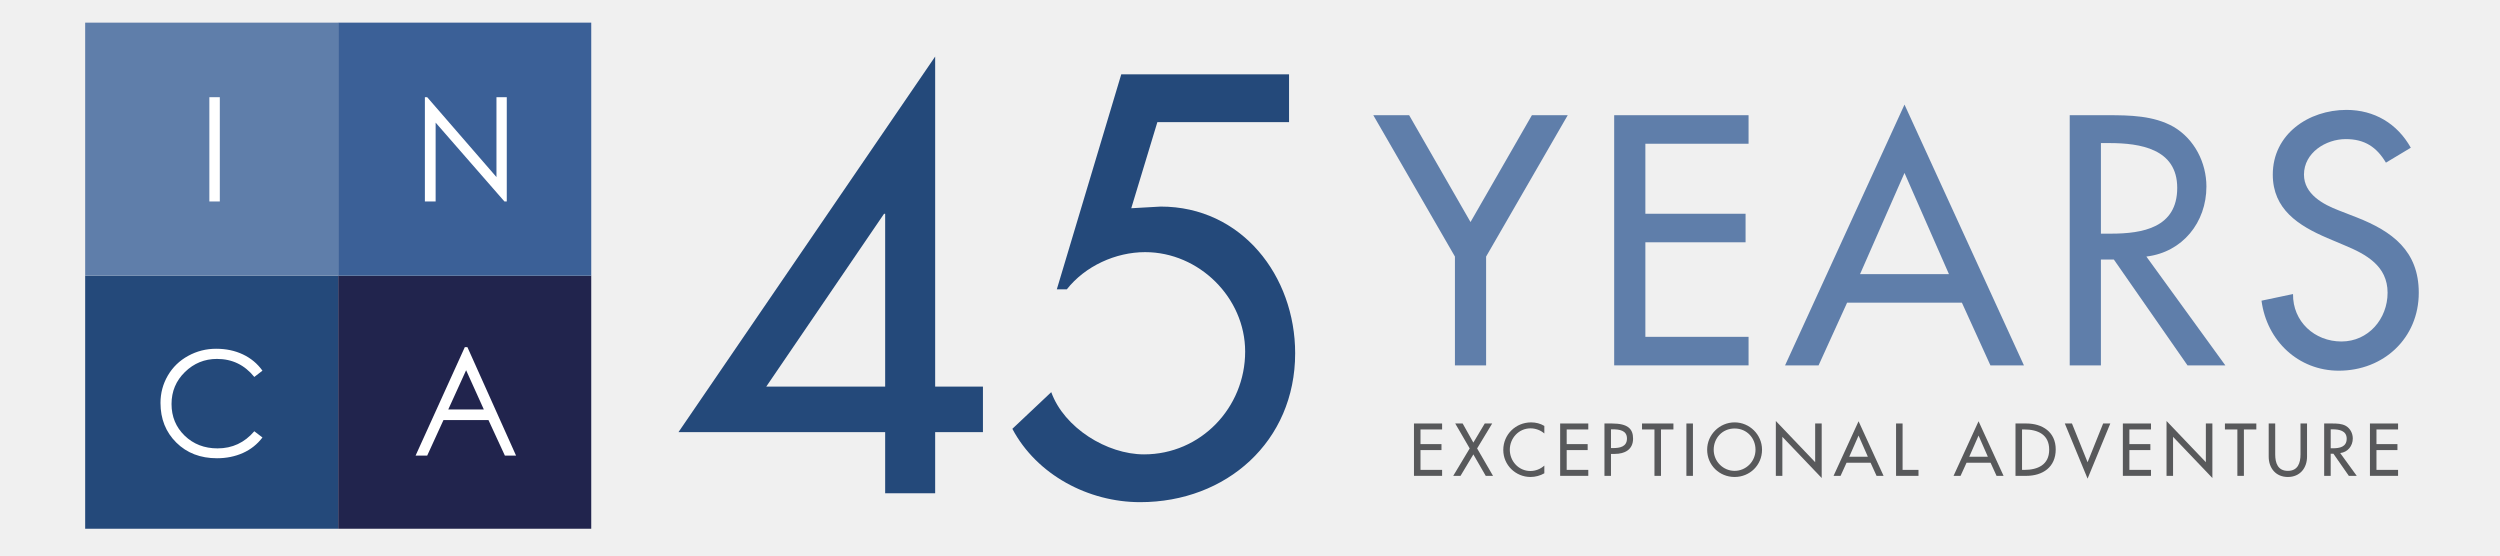
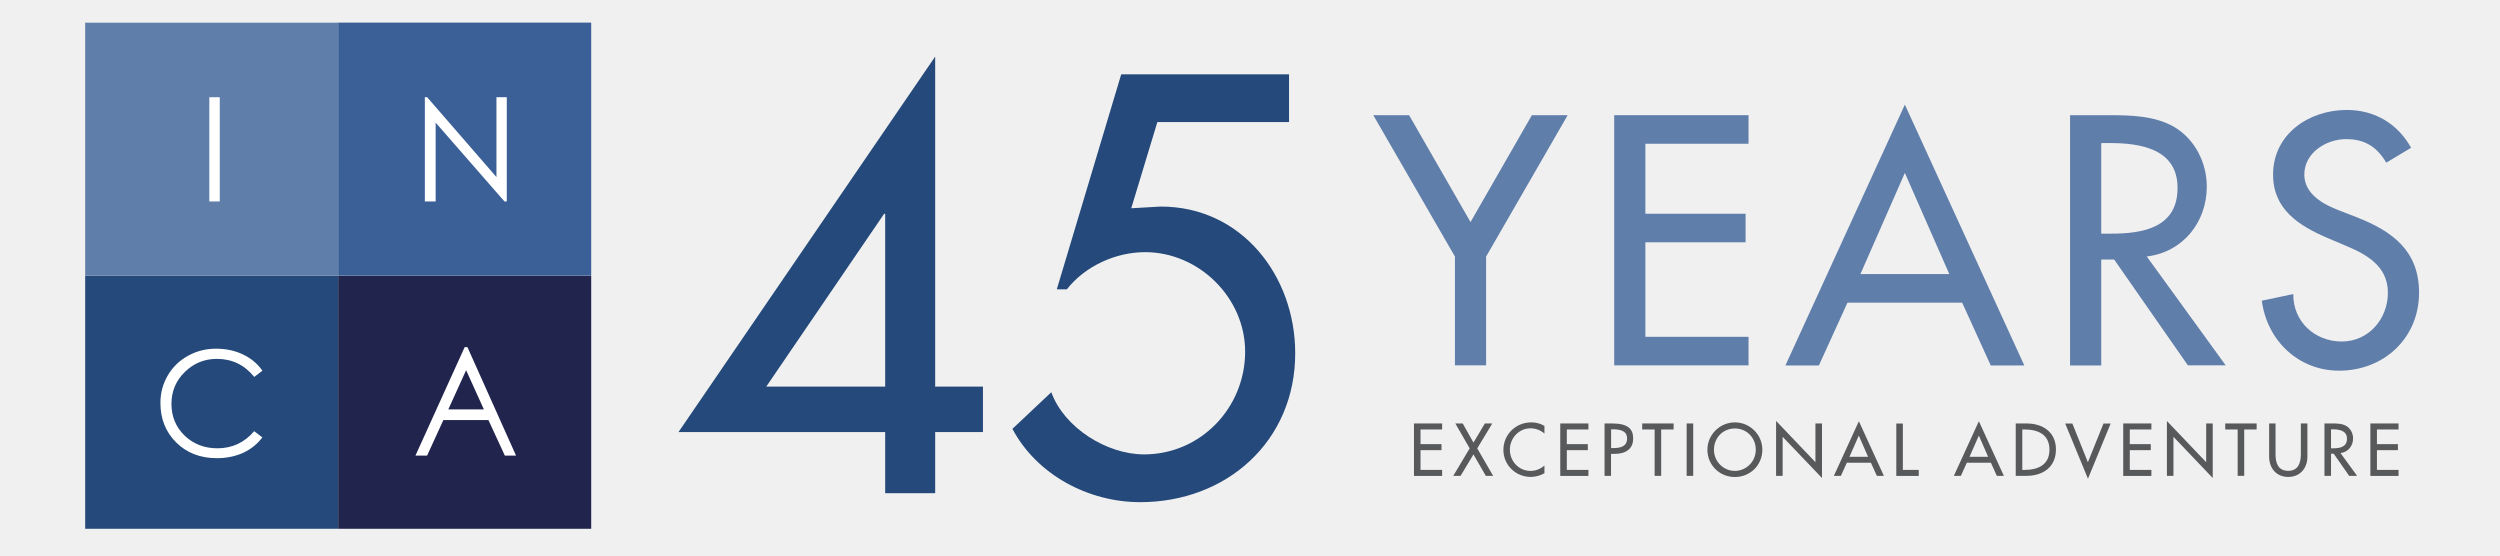
- <svg xmlns="http://www.w3.org/2000/svg" xmlns:xlink="http://www.w3.org/1999/xlink" version="1.1" id="Layer_1" x="0px" y="0px" width="324px" height="72px" viewBox="0 0 324 72" enable-background="new 0 0 324 72" xml:space="preserve">
-   <rect x="11.038" y="35.728" fill="#24497A" width="32.793" height="32.797" />
-   <rect x="43.831" y="35.728" fill="#21244D" width="32.794" height="32.797" />
-   <rect x="11.039" y="2.935" fill="#5F7EAA" width="32.793" height="32.791" />
-   <rect x="43.831" y="2.933" fill="#3B6097" width="32.794" height="32.795" />
-   <rect x="27.133" y="12.597" fill="#FFFFFF" width="1.354" height="13.514" />
-   <g>
-     <defs>
-       <rect id="SVGID_1_" width="324" height="72" />
-     </defs>
-     <clipPath id="SVGID_2_">
-       <use xlink:href="#SVGID_1_" overflow="visible" />
-     </clipPath>
-     <path clip-path="url(#SVGID_2_)" fill="#FFFFFF" d="M34.014,48.039l-1.056,0.813c-1.254-1.553-2.866-2.336-4.836-2.336   c-1.608,0-2.991,0.564-4.151,1.693c-1.16,1.133-1.74,2.512-1.74,4.152c0,1.635,0.566,3.002,1.702,4.104   c1.135,1.095,2.56,1.646,4.264,1.646c1.908,0,3.495-0.74,4.761-2.221l1.056,0.807c-0.667,0.879-1.508,1.549-2.524,2.008   c-1.017,0.453-2.14,0.684-3.368,0.684c-2.145,0-3.904-0.676-5.271-2.029c-1.368-1.355-2.051-3.068-2.051-5.141   c0-1.277,0.318-2.461,0.95-3.547c0.634-1.084,1.512-1.936,2.635-2.551c1.122-0.615,2.331-0.922,3.623-0.922   c1.291,0,2.452,0.246,3.482,0.736C32.519,46.424,33.359,47.125,34.014,48.039" />
-     <path clip-path="url(#SVGID_2_)" fill="#FFFFFF" d="M60.577,44.99l6.305,14.059h-1.448l-2.127-4.605h-5.836l-2.107,4.605h-1.506   l6.381-14.059H60.577z M60.409,47.982l-2.314,5.084h4.609L60.409,47.982z" />
-     <polygon clip-path="url(#SVGID_2_)" fill="#FFFFFF" points="55.065,26.111 55.065,12.597 55.364,12.597 64.342,22.949    64.342,12.597 65.678,12.597 65.678,26.111 65.376,26.111 56.458,15.892 56.458,26.111  " />
-   </g>
-   <g>
-     <path fill="#5F7EAA" d="M177.98,14.931h4.644l7.955,13.846l7.955-13.846h4.644L192.6,33.249v14.104h-4.041V33.249L177.98,14.931z" />
-     <path fill="#5F7EAA" d="M209.198,14.931h17.415v3.698H213.24v9.073h12.986V31.4H213.24v12.254h13.373v3.698h-17.415V14.931z" />
-     <path fill="#5F7EAA" d="M239.385,39.226l-3.698,8.127h-4.343l15.479-33.797l15.479,33.797h-4.343l-3.698-8.127H239.385z    M246.823,22.413l-5.762,13.115h11.523L246.823,22.413z" />
-     <path fill="#5F7EAA" d="M288.403,47.353h-4.902l-9.546-13.717h-1.677v13.717h-4.042V14.931h4.902c2.881,0,5.977,0.043,8.557,1.505   c2.709,1.591,4.257,4.644,4.257,7.74c0,4.644-3.096,8.514-7.783,9.073L288.403,47.353z M272.278,30.282h1.29   c4.128,0,8.6-0.774,8.6-5.934c0-5.074-4.815-5.805-8.814-5.805h-1.075V30.282z" />
-     <path fill="#5F7EAA" d="M309.216,21.08c-1.204-2.021-2.752-3.053-5.203-3.053c-2.58,0-5.418,1.763-5.418,4.601   c0,2.537,2.494,3.87,4.515,4.644l2.322,0.903c4.601,1.806,8.041,4.343,8.041,9.761c0,5.891-4.559,10.105-10.363,10.105   c-5.246,0-9.33-3.87-10.019-9.073l4.085-0.86c-0.043,3.569,2.795,6.149,6.278,6.149c3.482,0,5.977-2.924,5.977-6.321   c0-3.483-2.795-4.988-5.59-6.149l-2.236-0.946c-3.698-1.591-7.052-3.698-7.052-8.213c0-5.246,4.644-8.385,9.546-8.385   c3.612,0,6.579,1.763,8.342,4.902L309.216,21.08z" />
-   </g>
-   <g>
-     <defs>
-       <rect id="SVGID_3_" width="324" height="72" />
-     </defs>
-     <clipPath id="SVGID_4_">
-       <use xlink:href="#SVGID_3_" overflow="visible" />
-     </clipPath>
-     <g clip-path="url(#SVGID_4_)">
-       <path fill="#24497A" d="M127.389,50.102v5.904h-6.192v7.921h-6.48v-7.921H87.93L121.197,7.33v42.771H127.389z M114.716,27.708    h-0.144L99.307,50.102h15.41V27.708z" />
-       <path fill="#24497A" d="M149.995,15.827l-3.384,11.161l3.816-0.216c10.513,0,17.426,9.001,17.426,19.01    c0,11.449-8.929,19.298-20.09,19.298c-6.697,0-13.393-3.528-16.562-9.505l5.041-4.753c1.656,4.608,7.201,8.065,12.025,8.065    c7.345,0,13.105-6.049,13.105-13.321c0-6.985-5.976-12.889-12.961-12.889c-3.816,0-7.777,1.8-10.153,4.824h-1.296l8.353-27.866    h21.746v6.192H149.995z" />
+ <svg xmlns="http://www.w3.org/2000/svg" version="1.1" x="0px" y="0px" viewBox="0 0 324 72" style="enable-background:new 0 0 324 72;" xml:space="preserve">
+   <style type="text/css">
+ 	.st0{fill:#24497A;}
+ 	.st1{fill:#21244D;}
+ 	.st2{fill:#5F7EAA;}
+ 	.st3{fill:#3B6097;}
+ 	.st4{fill:#FFFFFF;}
+ 	.st5{fill:#58595B;}
+ </style>
+   <g id="Layer_6">
+     <g>
+       <rect x="11.04" y="35.73" class="st0" width="32.79" height="32.8" />
+       <rect x="43.83" y="35.73" class="st1" width="32.79" height="32.8" />
+       <rect x="11.04" y="2.94" class="st2" width="32.79" height="32.79" />
+       <rect x="43.83" y="2.93" class="st3" width="32.79" height="32.79" />
+       <rect x="27.13" y="12.6" class="st4" width="1.35" height="13.51" />
+       <path class="st4" d="M34.01,48.04l-1.06,0.81c-1.25-1.55-2.87-2.34-4.84-2.34c-1.61,0-2.99,0.56-4.15,1.69    c-1.16,1.13-1.74,2.51-1.74,4.15c0,1.63,0.57,3,1.7,4.1c1.13,1.09,2.56,1.65,4.26,1.65c1.91,0,3.5-0.74,4.76-2.22l1.06,0.81    c-0.67,0.88-1.51,1.55-2.52,2.01c-1.02,0.45-2.14,0.68-3.37,0.68c-2.15,0-3.9-0.68-5.27-2.03c-1.37-1.36-2.05-3.07-2.05-5.14    c0-1.28,0.32-2.46,0.95-3.55c0.63-1.08,1.51-1.94,2.63-2.55c1.12-0.62,2.33-0.92,3.62-0.92c1.29,0,2.45,0.25,3.48,0.74    C32.52,46.42,33.36,47.12,34.01,48.04" />
+       <path class="st4" d="M60.58,44.99l6.3,14.06h-1.45l-2.13-4.61h-5.84l-2.11,4.61h-1.51l6.38-14.06H60.58z M60.41,47.98l-2.31,5.08    h4.61L60.41,47.98z" />
+       <polygon class="st4" points="55.06,26.11 55.06,12.6 55.36,12.6 64.34,22.95 64.34,12.6 65.68,12.6 65.68,26.11 65.38,26.11     56.46,15.89 56.46,26.11   " />
    </g>
  </g>
-   <g>
-     <path fill="#58595B" d="M183.251,54.884h3.646v0.774h-2.8v1.899h2.719v0.774h-2.719v2.565h2.8v0.774h-3.646V54.884z" />
-     <path fill="#58595B" d="M188.597,54.884h0.964l1.386,2.476l1.477-2.476h0.964l-1.954,3.232l2.062,3.556h-0.945l-1.603-2.782   l-1.665,2.782h-0.945l2.134-3.556L188.597,54.884z" />
-     <path fill="#58595B" d="M200.146,56.181c-0.486-0.433-1.152-0.667-1.792-0.667c-1.521,0-2.683,1.27-2.683,2.773   c0,1.485,1.152,2.755,2.665,2.755c0.666,0,1.306-0.252,1.81-0.702v0.999c-0.522,0.306-1.188,0.478-1.782,0.478   c-1.936,0-3.538-1.54-3.538-3.503c0-2.007,1.611-3.573,3.609-3.573c0.595,0,1.197,0.144,1.711,0.459V56.181z" />
-     <path fill="#58595B" d="M202.196,54.884h3.646v0.774h-2.8v1.899h2.719v0.774h-2.719v2.565h2.8v0.774h-3.646V54.884z" />
-     <path fill="#58595B" d="M208.783,61.672h-0.846v-6.788h0.972c2.089,0,2.737,0.721,2.737,1.963c0,1.432-1.09,1.98-2.377,1.98h-0.486   V61.672z M208.783,58.07h0.271c0.864,0,1.801-0.161,1.801-1.242c0-1.063-1.009-1.188-1.846-1.188h-0.226V58.07z" />
-     <path fill="#58595B" d="M215.264,61.672h-0.846v-6.014h-1.612v-0.774h4.069v0.774h-1.611V61.672z" />
-     <path fill="#58595B" d="M219.404,61.672h-0.847v-6.788h0.847V61.672z" />
-     <path fill="#58595B" d="M228.36,58.278c0,2.017-1.594,3.538-3.556,3.538c-1.963,0-3.557-1.521-3.557-3.538   c0-1.945,1.611-3.538,3.557-3.538C226.749,54.74,228.36,56.333,228.36,58.278z M227.514,58.278c0-1.495-1.116-2.746-2.709-2.746   c-1.594,0-2.71,1.251-2.71,2.746c0,1.548,1.242,2.745,2.71,2.745C226.271,61.023,227.514,59.826,227.514,58.278z" />
-     <path fill="#58595B" d="M230.149,54.56l5.096,5.339v-5.015h0.846v7.067l-5.096-5.339v5.06h-0.846V54.56z" />
-     <path fill="#58595B" d="M239.312,59.971l-0.774,1.701h-0.909l3.241-7.076l3.241,7.076h-0.909l-0.774-1.701H239.312z M240.869,56.45   l-1.206,2.746h2.412L240.869,56.45z" />
-     <path fill="#58595B" d="M246.574,60.897h2.062v0.774h-2.907v-6.788h0.846V60.897z" />
-     <path fill="#58595B" d="M254.863,59.971l-0.774,1.701h-0.909l3.241-7.076l3.241,7.076h-0.909l-0.774-1.701H254.863z M256.421,56.45   l-1.206,2.746h2.412L256.421,56.45z" />
-     <path fill="#58595B" d="M261.208,54.884h1.404c2.08,0,3.809,1.099,3.809,3.358c0,2.313-1.692,3.43-3.836,3.43h-1.377V54.884z    M262.055,60.897h0.297c1.729,0,3.223-0.648,3.223-2.619c0-1.981-1.494-2.62-3.223-2.62h-0.297V60.897z" />
-     <path fill="#58595B" d="M270.55,59.907l2.017-5.023h0.928l-2.944,7.148l-2.953-7.148h0.928L270.55,59.907z" />
-     <path fill="#58595B" d="M275.122,54.884h3.646v0.774h-2.8v1.899h2.719v0.774h-2.719v2.565h2.8v0.774h-3.646V54.884z" />
-     <path fill="#58595B" d="M280.783,54.56l5.096,5.339v-5.015h0.846v7.067l-5.096-5.339v5.06h-0.846V54.56z" />
-     <path fill="#58595B" d="M290.809,61.672h-0.846v-6.014h-1.612v-0.774h4.069v0.774h-1.611V61.672z" />
-     <path fill="#58595B" d="M294.867,54.884v4.006c0,1.107,0.334,2.134,1.639,2.134c1.306,0,1.639-1.026,1.639-2.134v-4.006h0.847   v4.294c0,1.495-0.928,2.639-2.485,2.639s-2.484-1.144-2.484-2.639v-4.294H294.867z" />
-     <path fill="#58595B" d="M305.435,61.672h-1.026L302.41,58.8h-0.352v2.872h-0.846v-6.788h1.026c0.603,0,1.251,0.009,1.791,0.315   c0.567,0.333,0.892,0.972,0.892,1.62c0,0.973-0.648,1.782-1.63,1.899L305.435,61.672z M302.059,58.098h0.271   c0.864,0,1.801-0.162,1.801-1.242c0-1.063-1.009-1.216-1.846-1.216h-0.226V58.098z" />
-     <path fill="#58595B" d="M307.144,54.884h3.646v0.774h-2.8v1.899h2.719v0.774h-2.719v2.565h2.8v0.774h-3.646V54.884z" />
+   <g id="Layer_1">
+     <g>
+       <path class="st2" d="M177.98,14.93h4.64l7.96,13.85l7.95-13.85h4.64L192.6,33.25v14.1h-4.04v-14.1L177.98,14.93z" />
+       <path class="st2" d="M209.2,14.93h17.41v3.7h-13.37v9.07h12.99v3.7h-12.99v12.25h13.37v3.7H209.2V14.93z" />
+       <path class="st2" d="M239.43,39.23l-3.7,8.13h-4.34l15.48-33.8l15.48,33.8H258l-3.7-8.13H239.43z M246.87,22.41l-5.76,13.11h11.52    L246.87,22.41z" />
+       <path class="st2" d="M288.45,47.35h-4.9L274,33.64h-1.68v13.72h-4.04V14.93h4.9c2.88,0,5.98,0.04,8.56,1.5    c2.71,1.59,4.26,4.64,4.26,7.74c0,4.64-3.1,8.51-7.78,9.07L288.45,47.35z M272.32,30.28h1.29c4.13,0,8.6-0.77,8.6-5.93    c0-5.07-4.82-5.81-8.81-5.81h-1.08V30.28z" />
+       <path class="st2" d="M309.26,21.08c-1.2-2.02-2.75-3.05-5.2-3.05c-2.58,0-5.42,1.76-5.42,4.6c0,2.54,2.49,3.87,4.51,4.64l2.32,0.9    c4.6,1.81,8.04,4.34,8.04,9.76c0,5.89-4.56,10.11-10.36,10.11c-5.25,0-9.33-3.87-10.02-9.07l4.08-0.86    c-0.04,3.57,2.79,6.15,6.28,6.15c3.48,0,5.98-2.92,5.98-6.32c0-3.48-2.79-4.99-5.59-6.15l-2.24-0.95c-3.7-1.59-7.05-3.7-7.05-8.21    c0-5.25,4.64-8.38,9.55-8.38c3.61,0,6.58,1.76,8.34,4.9L309.26,21.08z" />
+     </g>
+     <g>
+       <path class="st0" d="M127.39,50.1v5.9h-6.19v7.92h-6.48v-7.92H87.93L121.2,7.33V50.1H127.39z M114.72,27.71h-0.14L99.31,50.1    h15.41V27.71z" />
+       <path class="st0" d="M149.99,15.83l-3.38,11.16l3.82-0.22c10.51,0,17.43,9,17.43,19.01c0,11.45-8.93,19.3-20.09,19.3    c-6.7,0-13.39-3.53-16.56-9.5l5.04-4.75c1.66,4.61,7.2,8.06,12.02,8.06c7.34,0,13.1-6.05,13.1-13.32    c0-6.98-5.98-12.89-12.96-12.89c-3.82,0-7.78,1.8-10.15,4.82h-1.3l8.35-27.87h21.75v6.19H149.99z" />
+     </g>
+     <g>
+       <path class="st5" d="M183.25,54.88h3.65v0.78h-2.8v1.9h2.72v0.78h-2.72v2.56h2.8v0.78h-3.65V54.88z" />
+       <path class="st5" d="M188.61,54.88h0.96l1.39,2.48l1.48-2.48h0.96l-1.95,3.23l2.06,3.56h-0.95l-1.6-2.78l-1.67,2.78h-0.95    l2.13-3.56L188.61,54.88z" />
+       <path class="st5" d="M200.15,56.18c-0.49-0.43-1.15-0.67-1.79-0.67c-1.52,0-2.68,1.27-2.68,2.77c0,1.49,1.15,2.75,2.67,2.75    c0.67,0,1.31-0.25,1.81-0.7v1c-0.52,0.31-1.19,0.48-1.78,0.48c-1.94,0-3.54-1.54-3.54-3.5c0-2.01,1.61-3.57,3.61-3.57    c0.59,0,1.2,0.14,1.71,0.46V56.18z" />
+       <path class="st5" d="M202.21,54.88h3.65v0.78h-2.8v1.9h2.72v0.78h-2.72v2.56h2.8v0.78h-3.65V54.88z" />
+       <path class="st5" d="M208.8,61.67h-0.85v-6.79h0.97c2.09,0,2.74,0.72,2.74,1.96c0,1.43-1.09,1.98-2.38,1.98h-0.49V61.67z     M208.8,58.07h0.27c0.86,0,1.8-0.16,1.8-1.24c0-1.06-1.01-1.19-1.84-1.19h-0.23V58.07z" />
+       <path class="st5" d="M215.29,61.67h-0.85v-6.01h-1.61v-0.78h4.07v0.78h-1.61V61.67z" />
+       <path class="st5" d="M219.44,61.67h-0.85v-6.79h0.85V61.67z" />
+       <path class="st5" d="M228.4,58.28c0,2.02-1.59,3.54-3.56,3.54c-1.96,0-3.56-1.52-3.56-3.54c0-1.94,1.61-3.54,3.56-3.54    C226.79,54.74,228.4,56.33,228.4,58.28z M227.55,58.28c0-1.49-1.12-2.75-2.71-2.75c-1.59,0-2.71,1.25-2.71,2.75    c0,1.55,1.24,2.75,2.71,2.75C226.31,61.02,227.55,59.83,227.55,58.28z" />
+       <path class="st5" d="M230.19,54.56l5.09,5.34v-5.02h0.85v7.07l-5.1-5.34v5.06h-0.85V54.56z" />
+       <path class="st5" d="M239.35,59.97l-0.77,1.7h-0.91l3.24-7.08l3.24,7.08h-0.91l-0.77-1.7H239.35z M240.9,56.45l-1.21,2.75h2.41    L240.9,56.45z" />
+       <path class="st5" d="M246.61,60.9h2.06v0.78h-2.91v-6.79h0.85V60.9z" />
+       <path class="st5" d="M254.9,59.97l-0.77,1.7h-0.91l3.24-7.08l3.24,7.08h-0.91l-0.77-1.7H254.9z M256.46,56.45l-1.21,2.75h2.41    L256.46,56.45z" />
+       <path class="st5" d="M261.24,54.88h1.4c2.08,0,3.81,1.1,3.81,3.36c0,2.31-1.69,3.43-3.83,3.43h-1.38V54.88z M262.09,60.9h0.3    c1.73,0,3.22-0.65,3.22-2.62c0-1.98-1.49-2.62-3.22-2.62h-0.3V60.9z" />
+       <path class="st5" d="M270.59,59.91l2.02-5.02h0.93l-2.94,7.15l-2.95-7.15h0.93L270.59,59.91z" />
+       <path class="st5" d="M275.17,54.88h3.65v0.78h-2.8v1.9h2.72v0.78h-2.72v2.56h2.8v0.78h-3.65V54.88z" />
+       <path class="st5" d="M280.83,54.56l5.09,5.34v-5.02h0.85v7.07l-5.09-5.34v5.06h-0.85V54.56z" />
+       <path class="st5" d="M290.85,61.67h-0.85v-6.01h-1.61v-0.78h4.07v0.78h-1.61V61.67z" />
+       <path class="st5" d="M294.91,54.88v4.01c0,1.11,0.33,2.13,1.64,2.13c1.3,0,1.64-1.03,1.64-2.13v-4.01h0.85v4.29    c0,1.49-0.93,2.64-2.48,2.64c-1.56,0-2.48-1.14-2.48-2.64v-4.29H294.91z" />
+       <path class="st5" d="M305.48,61.67h-1.03l-2-2.87h-0.35v2.87h-0.85v-6.79h1.03c0.6,0,1.25,0.01,1.79,0.32    c0.57,0.33,0.89,0.97,0.89,1.62c0,0.97-0.65,1.78-1.63,1.9L305.48,61.67z M302.1,58.1h0.27c0.86,0,1.8-0.16,1.8-1.24    c0-1.06-1.01-1.22-1.85-1.22h-0.22V58.1z" />
+       <path class="st5" d="M307.2,54.88h3.65v0.78h-2.8v1.9h2.72v0.78h-2.72v2.56h2.8v0.78h-3.65V54.88z" />
+     </g>
  </g>
</svg>
